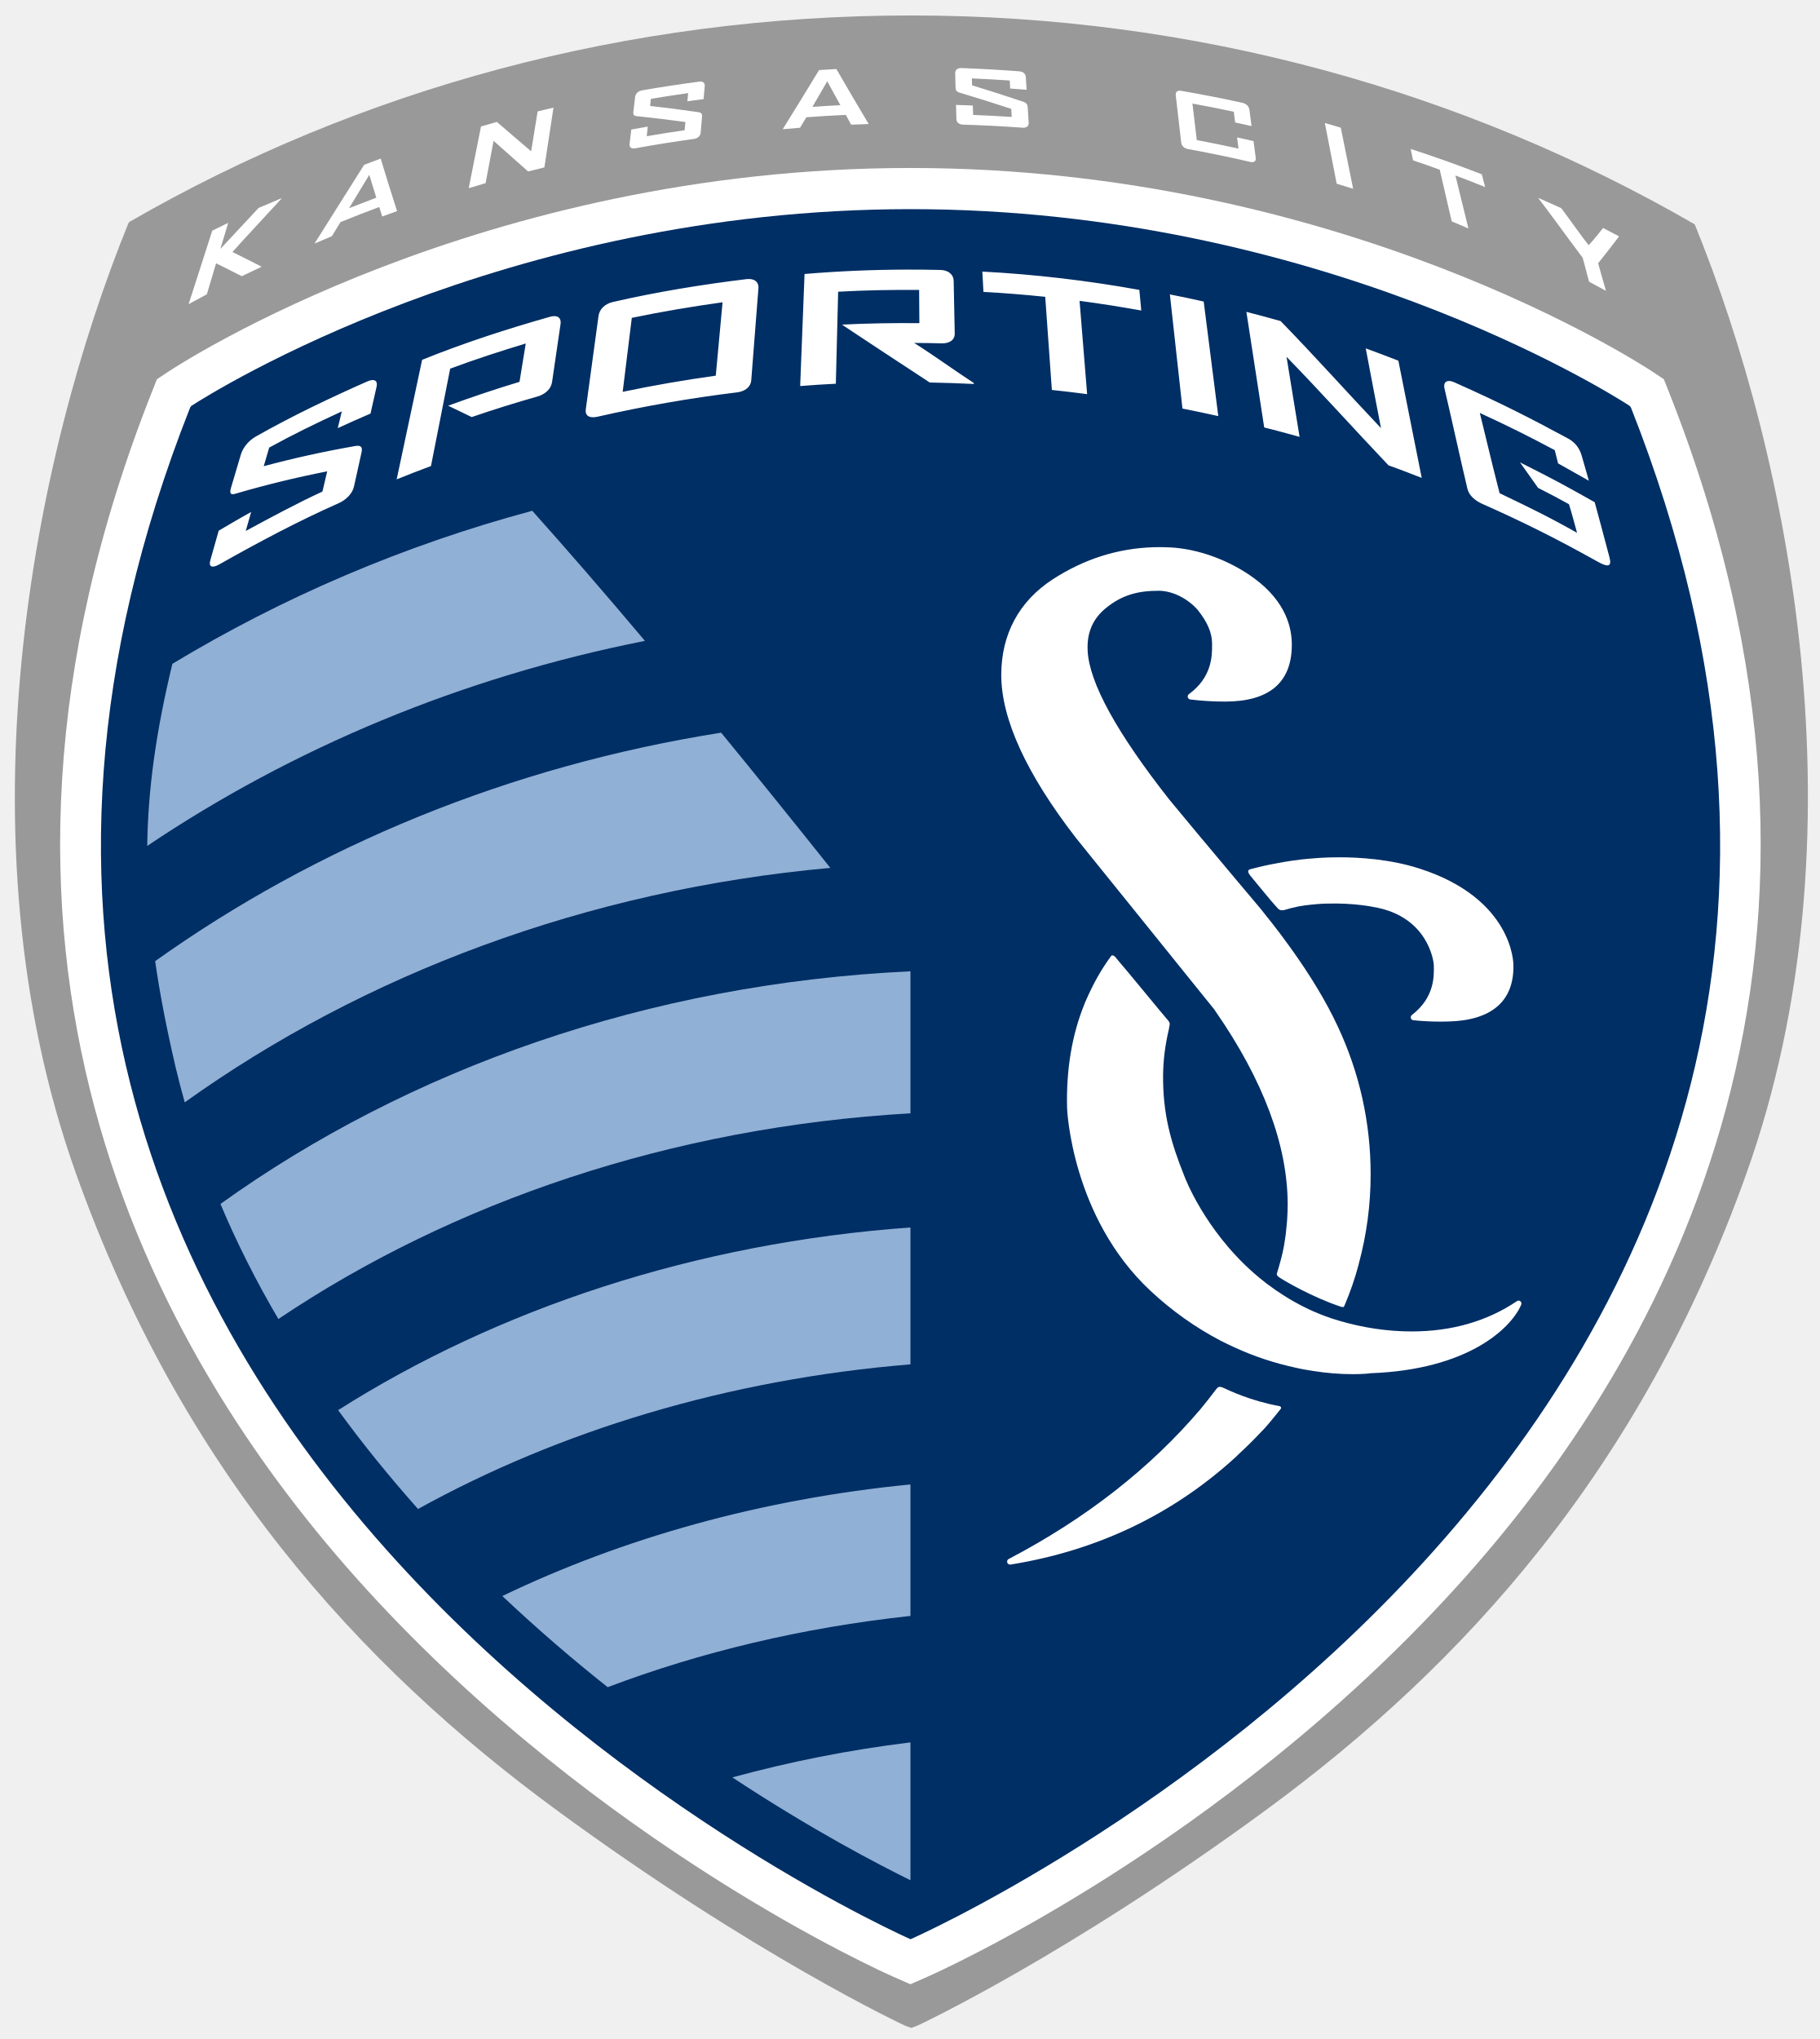
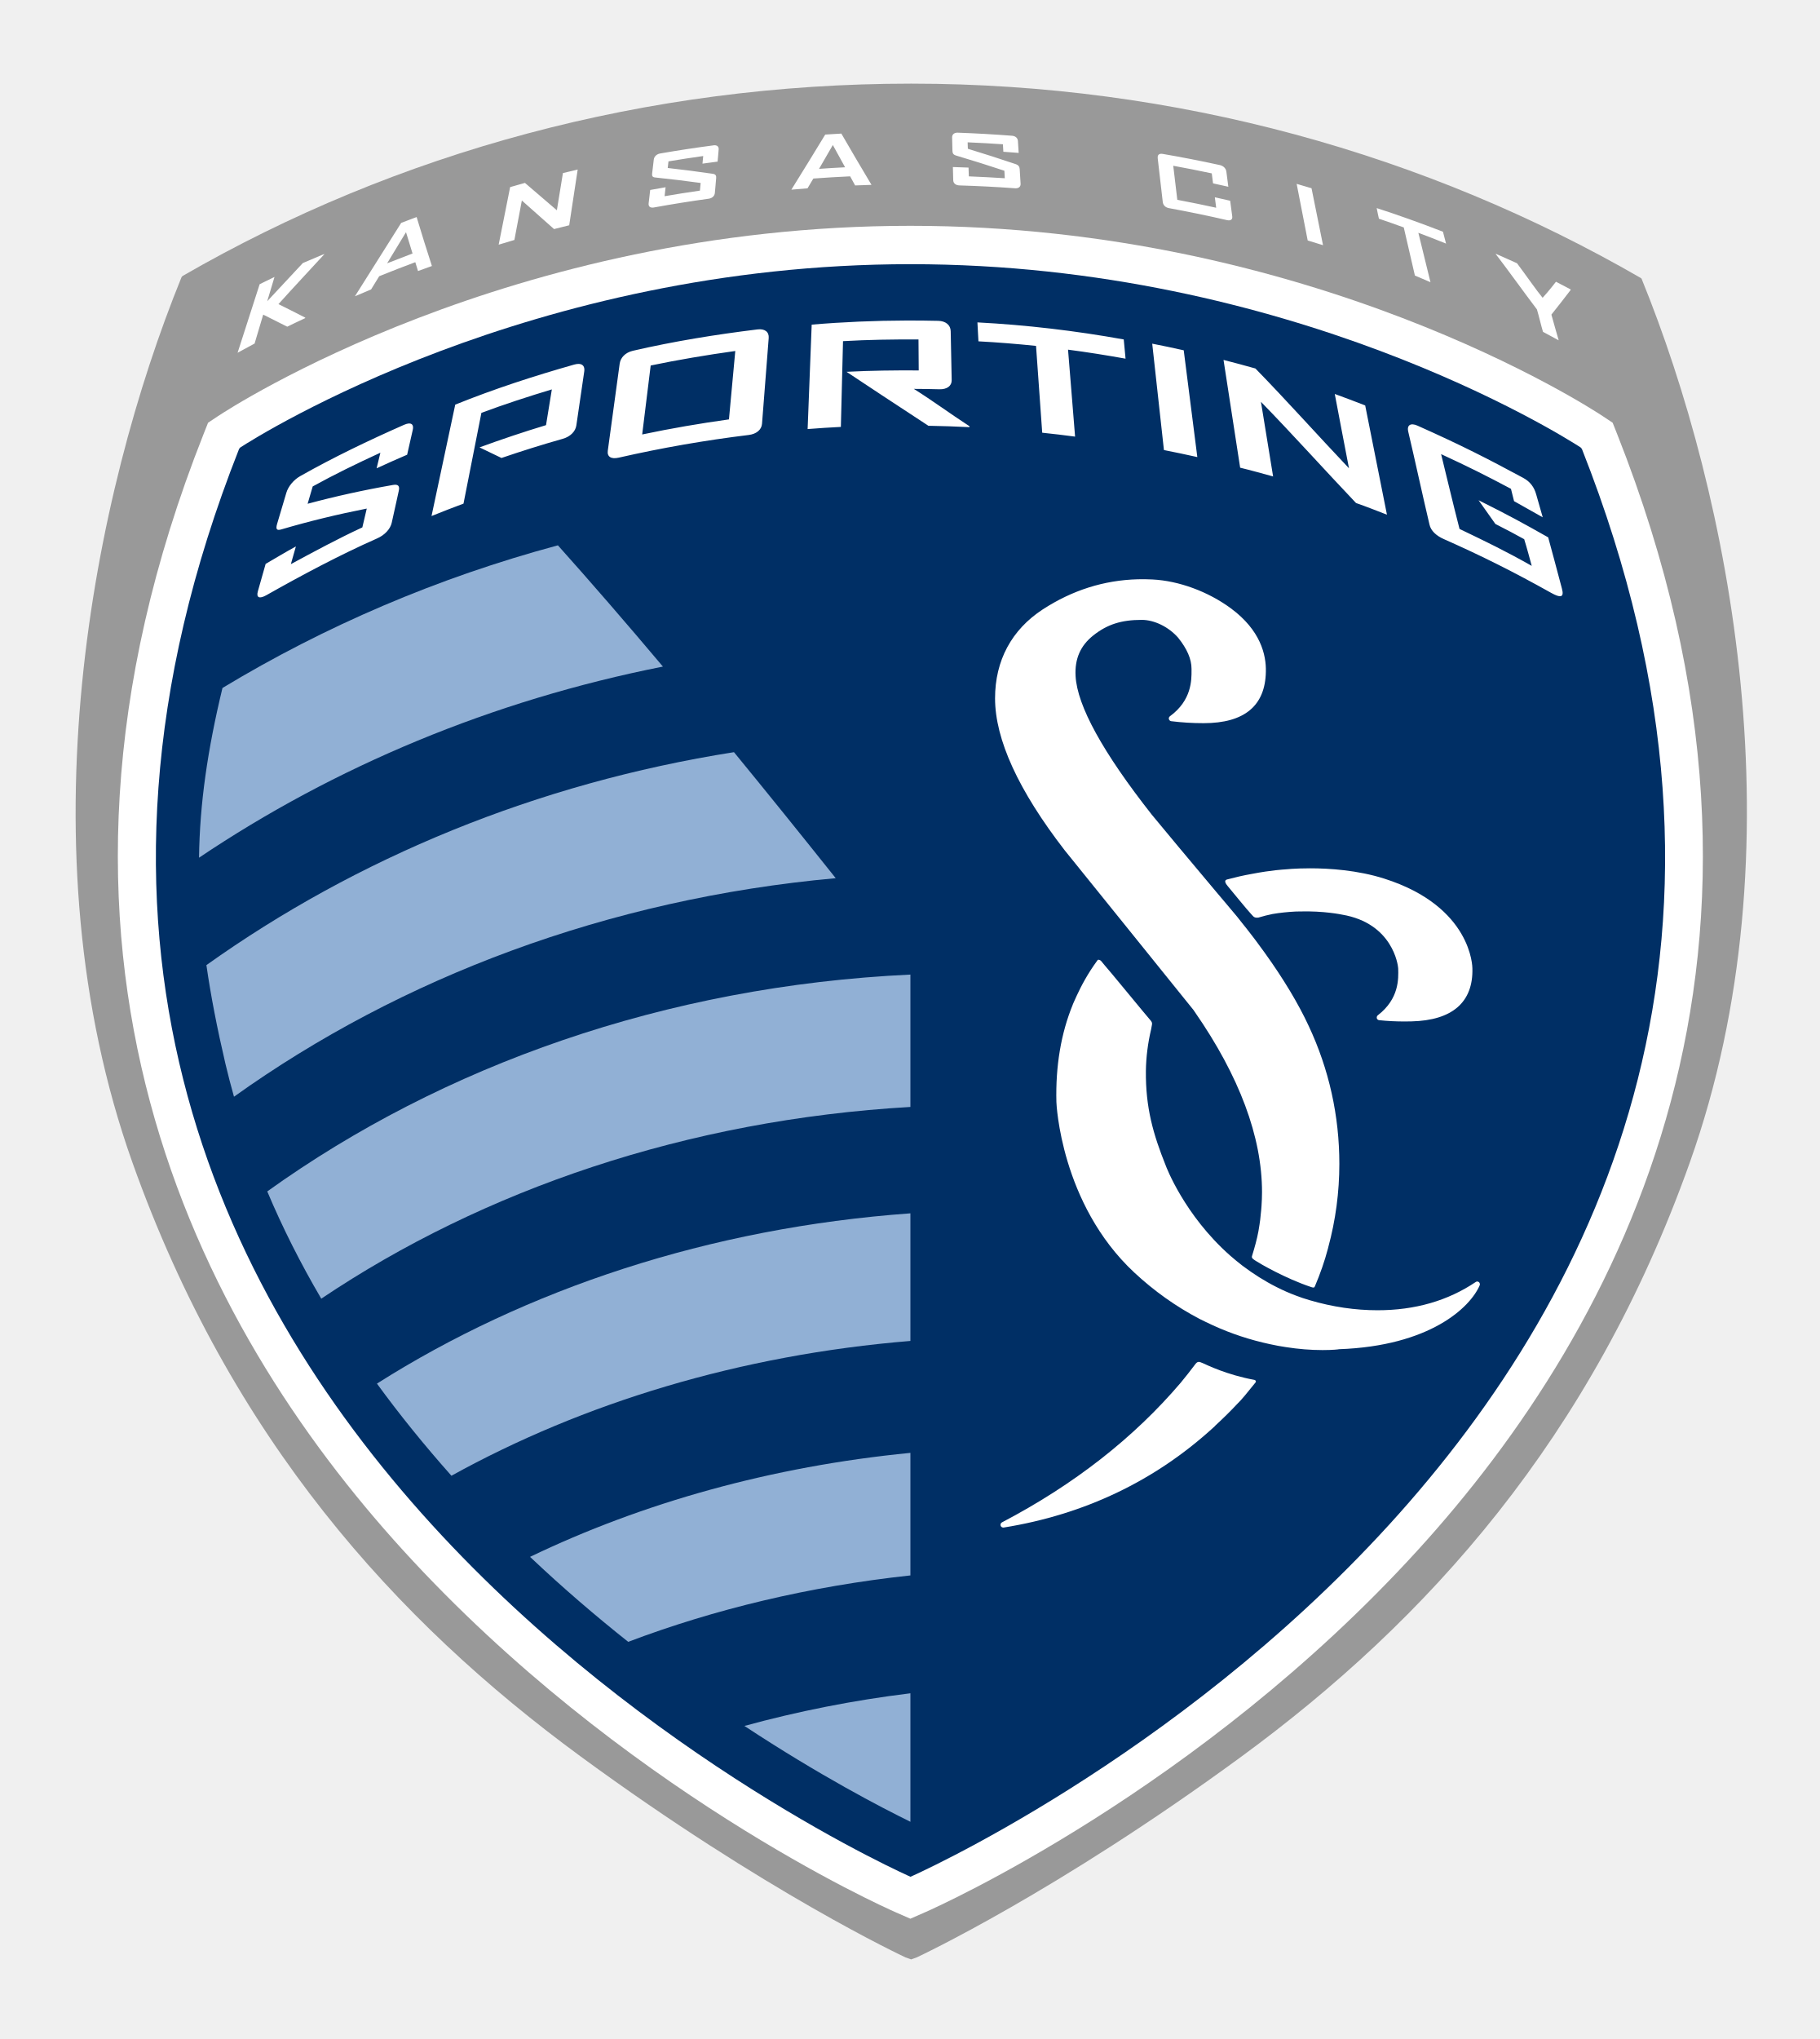
- <svg xmlns="http://www.w3.org/2000/svg" xml:space="preserve" height="153.67" viewBox="0 0 137.168 153.673" width="137.17" version="1.1">
+ <svg xmlns="http://www.w3.org/2000/svg" xml:space="preserve" height="153.67" viewBox="-5 0 147.168 153.673" width="137.17" version="1.1">
  <g transform="matrix(1.25 0 0 -1.25 -695.36 401.91)">
    <g>
      <path d="m658.5 307.98c-0.004 0.007-0.031 0.033-0.042 0.04-13.864 8.007-30.064 12.573-47.203 12.576v0.001h-0.032l-0.002-0.001c-17.13-0.003-33.259-4.44-47.119-12.441-0.016-0.01-0.064-0.066-0.071-0.085-5.691-13.979-10.404-36.973-3.17-57.275 6.354-17.839 17.013-29.624 29.002-38.413 11.989-8.788 20.907-12.942 21.005-12.989l0.371-0.134 0.371 0.134c0.097 0.047 9.015 4.201 21.004 12.989 11.989 8.789 22.648 20.574 29.002 38.413 7.24 20.319 2.58 43.211-3.116 57.185" fill="#999" />
      <path d="m610.19 202.33c-0.715 0.315-17.682 7.883-31.82 23.392-13.201 14.481-26.156 38.766-12.907 72.216l0.287 0.724 0.649 0.431c0.757 0.503 18.841 12.307 44.791 12.307 25.953 0 44.034-11.804 44.791-12.307l0.648-0.431 0.288-0.724c13.249-33.45 0.294-57.735-12.907-72.216-14.138-15.509-31.106-23.077-31.82-23.392l-1-0.439" fill="#fff" />
      <path d="m654.65 296.94c-0.01 0.029-0.06 0.103-0.111 0.136-1.298 0.838-18.81 11.842-43.34 11.842-24.61 0-42.157-11.076-43.353-11.85-0.043-0.028-0.086-0.094-0.096-0.12-24.648-62.396 43.449-92.343 43.449-92.343s68.09 29.944 43.451 92.335" fill="#002f65" />
      <path d="m72.465 5.131c-0.288-0.009-0.468 0.138-0.463 0.383 0.01 0.366 0.019 0.733 0.027 1.101 0.007 0.195 0.078 0.308 0.33 0.377 1.287 0.383 2.577 0.789 3.87 1.217 0.01 0.204 0.021 0.405 0.033 0.607-0.967-0.062-1.936-0.114-2.908-0.152-0.008-0.236-0.016-0.471-0.024-0.709-0.421-0.018-0.843-0.032-1.266-0.045 0.008 0.355 0.018 0.71 0.028 1.066 0.005 0.246 0.202 0.41 0.498 0.42 1.504 0.045 3.003 0.122 4.494 0.231 0.295 0.021 0.472-0.12 0.457-0.367-0.025-0.398-0.05-0.797-0.074-1.193-0.013-0.19-0.103-0.32-0.34-0.398-1.288-0.434-2.572-0.846-3.852-1.236-0.006-0.174-0.011-0.346-0.017-0.521 0.954 0.041 1.906 0.092 2.853 0.158 0.013 0.2 0.022 0.404 0.034 0.605 0.413 0.029 0.826 0.058 1.24 0.092l-0.061-0.963c-0.014-0.237-0.198-0.403-0.478-0.424-1.455-0.113-2.915-0.194-4.381-0.248zm-9.422 0.074c-0.435 0.022-0.869 0.051-1.303 0.08-0.892 1.47-1.803 2.95-2.732 4.443v0.012c0.434-0.039 0.866-0.076 1.299-0.109 0.158-0.263 0.316-0.529 0.472-0.791 0.992-0.074 1.982-0.133 2.975-0.178 0.135 0.245 0.27 0.49 0.404 0.736 0.439-0.019 0.879-0.033 1.317-0.047v-0.012c-0.829-1.387-1.641-2.765-2.432-4.135zm-0.688 0.924c0.327 0.599 0.658 1.198 0.991 1.801-0.702 0.035-1.403 0.077-2.106 0.127 0.375-0.645 0.748-1.286 1.115-1.928zm-9.648 0.027c-1.435 0.188-2.876 0.407-4.318 0.658-0.284 0.051-0.486 0.244-0.516 0.494-0.044 0.376-0.088 0.753-0.133 1.131-0.024 0.199 0.03 0.302 0.272 0.318 1.213 0.126 2.431 0.273 3.652 0.441-0.02 0.206-0.039 0.412-0.059 0.619-0.951 0.136-1.902 0.287-2.857 0.452 0.026-0.242 0.054-0.484 0.08-0.725-0.414 0.071-0.828 0.144-1.244 0.221-0.04 0.362-0.086 0.726-0.127 1.088-0.03 0.253 0.138 0.379 0.43 0.326 1.476-0.269 2.948-0.503 4.416-0.705 0.29-0.04 0.49-0.222 0.511-0.471 0.035-0.405 0.071-0.807 0.106-1.211 0.016-0.191-0.053-0.306-0.279-0.336-1.218-0.18-2.43-0.334-3.639-0.469 0.019-0.179 0.039-0.356 0.059-0.535 0.937-0.156 1.874-0.302 2.81-0.432-0.02 0.206-0.039 0.411-0.059 0.615 0.409-0.058 0.816-0.112 1.223-0.164 0.026-0.328 0.059-0.654 0.086-0.981 0.021-0.242-0.139-0.372-0.414-0.336zm36.137 0.688c-0.159 0.029-0.237 0.152-0.215 0.344 0.137 1.189 0.275 2.374 0.41 3.553 0.03 0.251 0.215 0.441 0.5 0.492 1.558 0.285 3.126 0.607 4.699 0.971 0.289 0.066 0.455-0.052 0.42-0.307-0.054-0.42-0.112-0.841-0.168-1.261-0.412-0.096-0.826-0.19-1.24-0.28 0.036 0.283 0.073 0.565 0.109 0.846-1.051-0.232-2.102-0.446-3.144-0.642-0.109-0.915-0.22-1.831-0.328-2.752 1.035 0.188 2.072 0.392 3.115 0.615 0.034 0.269 0.071 0.538 0.103 0.807 0.412 0.089 0.823 0.18 1.237 0.275-0.054-0.41-0.105-0.818-0.16-1.227-0.035-0.259-0.241-0.465-0.526-0.527-1.551-0.34-3.095-0.64-4.629-0.904-0.07-0.012-0.13-0.012-0.183-0.002zm-47.125 1.271c-0.398 0.091-0.796 0.186-1.194 0.283-0.162 0.993-0.326 1.997-0.49 3.008-0.88-0.751-1.739-1.489-2.582-2.213-0.399 0.11-0.797 0.224-1.197 0.34-0.305 1.531-0.614 3.083-0.928 4.655 0.425-0.13 0.85-0.258 1.272-0.381 0.202-1.073 0.404-2.138 0.603-3.192 0.85 0.756 1.717 1.527 2.604 2.311 0.41-0.105 0.819-0.209 1.226-0.307 0.231-1.52 0.459-3.021 0.686-4.504zm58.148 1.154c0.293 1.508 0.593 3.034 0.893 4.579 0.41 0.123 0.83 0.251 1.24 0.381-0.31-1.552-0.62-3.087-0.93-4.604-0.4-0.122-0.8-0.242-1.203-0.355zm6.473 1.96c0.06 0.285 0.11 0.57 0.18 0.858 0.65 0.221 1.33 0.457 2.01 0.707 0.3 1.27 0.59 2.565 0.9 3.889 0.41 0.175 0.83 0.354 1.26 0.539-0.33-1.359-0.66-2.691-0.98-3.994 0.73 0.275 1.48 0.563 2.24 0.871-0.08-0.323-0.17-0.641-0.25-0.959-1.89-0.732-3.67-1.366-5.36-1.911zm-77.647 0.725c-0.413 0.155-0.831 0.312-1.248 0.471-1.201 1.915-2.446 3.885-3.73 5.916-0.001 0.005-0.002 0.01-0.002 0.015 0.432-0.188 0.866-0.37 1.297-0.548 0.221-0.359 0.44-0.714 0.656-1.069 0.978-0.396 1.95-0.775 2.92-1.135 0.071 0.238 0.145 0.477 0.219 0.715 0.372-0.137 0.746-0.27 1.117-0.404 0.001-0.004 0.001-0.007 0.004-0.014-0.433-1.332-0.843-2.647-1.233-3.947zm-0.859 1.225c0.171 0.571 0.348 1.146 0.529 1.722-0.683 0.257-1.369 0.522-2.056 0.793 0.515-0.847 1.024-1.685 1.527-2.515zm88.136 1.744c0 0.012 0 0.024 0.01 0.037 1.04 1.357 2.21 2.997 3.32 4.463 0.17 0.571 0.32 1.24 0.49 1.812 0.42 0.224 0.84 0.452 1.27 0.686-0.18-0.586-0.42-1.494-0.59-2.078 0.52-0.656 1.05-1.323 1.56-1.998 0-0.015-0.01-0.03-0.01-0.043-0.47-0.239-1.18-0.617-1.18-0.617s-0.6 0.78-1.08 1.298c-0.52-0.632-1.29-1.75-2.07-2.793-0.41-0.183-1.32-0.592-1.72-0.767zm-94.726 0.019c0.003-0.012-0.2 0.082-0.197 0.071-0.471 0.205-1.559 0.662-1.559 0.662l-2.879 3.088s0.399-1.325 0.59-1.965c-0.396 0.191-0.797 0.385-1.201 0.586-0.557 1.73-1.151 3.574-1.785 5.543 0.461-0.254 0.92-0.503 1.375-0.744 0.239-0.802 0.472-1.582 0.697-2.34 0.634 0.314 1.282 0.64 1.944 0.976 0.571-0.282 0.891-0.425 1.449-0.691 0.003-0.014 0.005-0.027 0.008-0.041-0.837-0.424-1.378-0.706-2.168-1.092 1.112-1.24 2.724-2.959 3.726-4.053zm47.07 5.379c-2.569 0.008-5.128 0.116-7.669 0.332-0.112 2.827-0.221 5.675-0.329 8.444 0.894-0.072 1.789-0.129 2.688-0.174 0.057-2.251 0.115-4.646 0.174-6.934 2.027-0.116 4.063-0.149 6.105-0.136 0.005 0.822 0.012 1.686 0.018 2.503-1.951-0.013-3.901 0.012-5.838 0.112 0.455 0.31 4.857 3.214 6.621 4.363 1.106 0.019 2.214 0.056 3.32 0.111-0.001-0.023-0.002-0.051-0.002-0.076-1.598-1.039-2.953-2.049-4.496-3.017 0.784 0.002 1.282 0.011 2.067 0.031 0.61 0.016 1.004-0.267 0.994-0.74-0.028-1.294-0.053-2.655-0.08-3.961-0.01-0.494-0.409-0.82-1-0.832-0.859-0.02-1.716-0.028-2.573-0.026zm5.735 0.151c0.029 0.555 0.052 0.978 0.082 1.531 1.552 0.082 3.104 0.209 4.658 0.369 0.168 2.308 0.335 4.773 0.5 7.02 0.886 0.093 1.773 0.198 2.658 0.316-0.187-2.251-0.375-4.718-0.57-7.031 1.554 0.202 3.106 0.451 4.652 0.728-0.056-0.557-0.091-0.992-0.146-1.554-3.925-0.707-7.895-1.174-11.834-1.379zm-17.791 0.568c-3.391 0.416-6.746 0.959-10.076 1.727-0.597 0.138-0.998 0.544-1.067 1.043-0.317 2.331-0.649 4.752-0.961 7.039-0.066 0.482 0.263 0.701 0.885 0.56 3.466-0.789 6.982-1.404 10.512-1.834 0.622-0.075 1.038-0.422 1.076-0.902 0.179-2.269 0.358-4.622 0.541-6.936 0.039-0.495-0.315-0.771-0.91-0.697zm31.928 1.152c0.311 2.832 0.634 5.772 0.947 8.602 0.902 0.179 1.803 0.368 2.701 0.568-0.363-2.84-0.736-5.792-1.1-8.634-0.846-0.19-1.697-0.369-2.548-0.536zm-33.721 0.592c-0.163 1.783-0.349 3.776-0.512 5.531-2.356 0.329-4.689 0.728-7.017 1.219 0.218-1.764 0.467-3.786 0.687-5.576 2.164-0.453 4.542-0.853 6.842-1.174zm39.488 0.723c0.451 2.907 0.908 5.9 1.344 8.713 0.895 0.217 1.781 0.467 2.666 0.709-0.319-1.927-0.659-4.064-0.984-6.035 2.518 2.578 5.131 5.493 7.691 8.183 0.84 0.293 1.61 0.598 2.5 0.943-0.56-2.8-1.18-5.932-1.76-8.833-0.82-0.319-1.64-0.631-2.46-0.928 0.36 1.942 0.79 4.112 1.15 6.01-2.53-2.668-5.074-5.515-7.567-8.069-0.842-0.237-1.727-0.477-2.58-0.693zm-52.133 0.322c-0.108-0.005-0.236 0.012-0.381 0.053-3.258 0.925-6.461 1.963-9.623 3.24-0.625 2.944-1.294 6.063-1.918 9.008 0.857-0.348 1.72-0.68 2.586-1.004 0.469-2.379 0.978-4.961 1.448-7.34 1.883-0.701 3.779-1.316 5.697-1.896-0.145 0.903-0.326 1.987-0.471 2.89-1.807 0.547-3.6 1.147-5.379 1.799 0.584 0.28 1.175 0.566 1.778 0.856 1.64-0.562 3.294-1.079 4.959-1.551 0.603-0.173 1.025-0.588 1.095-1.084 0.204-1.419 0.437-2.945 0.639-4.363 0.054-0.373-0.103-0.592-0.43-0.608zm-13.795 4.82c-0.101 0.012-0.22 0.048-0.357 0.108-2.865 1.266-5.635 2.59-8.385 4.142-0.54 0.305-0.979 0.84-1.131 1.364-0.227 0.785-0.514 1.713-0.742 2.5-0.121 0.415-0.057 0.576 0.379 0.437 2.211-0.65 4.501-1.207 6.871-1.674-0.101 0.422-0.255 1.102-0.357 1.522-1.937 0.896-3.895 1.95-5.782 2.972 0.138-0.5 0.269-0.932 0.407-1.431-0.813 0.44-1.643 0.946-2.446 1.41-0.217 0.755-0.409 1.455-0.627 2.209-0.151 0.522 0.119 0.644 0.69 0.32 2.906-1.641 5.935-3.255 8.963-4.593 0.597-0.263 1.056-0.75 1.17-1.256 0.188-0.82 0.382-1.747 0.568-2.569 0.091-0.39-0.021-0.57-0.461-0.494-2.38 0.415-4.683 0.924-6.908 1.522 0.101-0.369 0.31-1.033 0.412-1.403 1.75-0.963 3.551-1.845 5.473-2.726-0.103 0.421-0.202 0.841-0.305 1.261 0.818-0.377 1.641-0.744 2.469-1.099 0.151-0.668 0.302-1.335 0.453-2.002 0.085-0.37-0.05-0.553-0.354-0.52zm81.245 0.069c-0.32-0.023-0.47 0.193-0.38 0.578 0.57 2.415 1.15 5.116 1.72 7.521 0.11 0.51 0.56 0.911 1.15 1.172 3.1 1.375 5.65 2.653 8.7 4.358 0.72 0.401 1.07 0.404 0.86-0.356-0.38-1.437-0.88-3.306-1.11-4.138-2.21-1.247-3.03-1.697-5.63-3.002l1.36 1.919c1.18 0.603 1.39 0.717 2.33 1.233 0.22 0.705 0.46 1.605 0.61 2.156-2.15-1.214-3.67-1.946-5.84-2.986-0.57-2.223-1.03-4.18-1.49-6.049 2.22 1.025 3.66 1.747 5.65 2.805 0.11 0.447 0.25 0.998 0.25 0.998l2.32 1.306s-0.33-1.175-0.53-1.855c-0.16-0.575-0.48-1.023-1.04-1.328-2.92-1.574-4.96-2.621-8.56-4.229-0.14-0.062-0.26-0.096-0.37-0.103zm-22.249 12.525c-2.741 0.073-5.309 0.89-7.685 2.434-2.528 1.651-3.861 4.139-3.861 7.193 0 3.324 1.895 7.457 5.636 12.293 1.644 2.03 3.283 4.063 4.92 6.096l4.74 5.879c0.004 0.008 0.031 0.038 0.036 0.045l0.056 0.068c0.219 0.274 0.44 0.542 0.653 0.809l0.105 0.154c3.611 5.206 5.445 10.111 5.445 14.58 0 0.377-0.016 0.754-0.041 1.127l-0.023 0.293c-0.023 0.27-0.051 0.539-0.082 0.806l-0.008 0.059c-0.015 0.12-0.032 0.235-0.051 0.358-0.023 0.172-0.054 0.346-0.084 0.517-0.118 0.641-0.302 1.305-0.523 2.02-0.059 0.173 0.159 0.283 0.32 0.39 0.278 0.185 2.353 1.405 4.476 2.112 0.18 0.058 0.24 0.058 0.29-0.057 0.44-1.034 0.79-2.041 1.06-3.063 0.01-0.031 0.01-0.056 0.02-0.087 0.6-2.204 0.9-4.476 0.9-6.756 0-3.883-0.83-7.637-2.48-11.155-0.841-1.812-2.036-3.802-3.555-5.916-0.226-0.317-0.46-0.636-0.703-0.959-0.064-0.083-0.127-0.17-0.193-0.255l-0.184-0.239c-0.242-0.316-0.493-0.64-0.752-0.955-0.131-0.174-0.264-0.339-0.406-0.515-0.19-0.22-0.375-0.441-0.559-0.665l-0.394-0.47c-0.236-0.276-0.47-0.55-0.703-0.832l-0.996-1.188c-1.424-1.695-2.844-3.391-4.241-5.084-3.963-5.036-6.039-8.809-6.166-11.213-0.077-1.388 0.392-2.464 1.442-3.291 1.123-0.887 2.256-1.25 3.91-1.25 1.016 0 2.17 0.566 2.935 1.434 0.734 0.912 1.09 1.74 1.09 2.523v0.116c0.005 0.791 0.017 2.431-1.748 3.722-0.071 0.055-0.107 0.144-0.082 0.231 0.023 0.087 0.096 0.153 0.186 0.166 0.848 0.107 1.73 0.16 2.625 0.16 3.296 0 4.988-1.404 5.031-4.174 0.031-1.355-0.43-3.341-2.83-5.111-1.84-1.356-4.207-2.228-6.34-2.334-0.399-0.02-0.794-0.026-1.186-0.016zm13.929 23.371c-1.22 0-2.021 0.088-2.04 0.09-0.042 0.003-1.071 0.054-2.65 0.359-0.749 0.133-1.321 0.269-2.037 0.457-0.264 0.082-0.079 0.354 0.056 0.516 0.232 0.276 1.652 2.019 1.881 2.248 0.198 0.196 0.231 0.36 0.61 0.315 0.397-0.118 0.786-0.22 1.152-0.291 0.596-0.102 1.217-0.164 1.836-0.198 0.127-0.001 0.238-0.005 0.332-0.007 1.99-0.057 3.42 0.252 3.44 0.255 4.14 0.695 4.53 4.136 4.54 4.27l0.01 0.107c0.02 0.788 0.09 2.426-1.65 3.764-0.07 0.055-0.1 0.148-0.08 0.238 0.02 0.085 0.1 0.149 0.19 0.157 0.67 0.071 1.36 0.105 2.05 0.105 0.19 0 0.38-0.003 0.57-0.008 1.64-0.04 2.88-0.422 3.71-1.135 0.84-0.723 1.25-1.792 1.21-3.156 0-0.054-0.01-4.985-7.12-7.25-2.17-0.692-4.47-0.836-6.01-0.836zm-17.165 7.401c-0.82 1.107-1.348 2.127-1.703 2.894-0.071 0.151-0.142 0.305-0.207 0.457-0.037 0.081-0.072 0.157-0.104 0.235-0.005 0.013-0.009 0.028-0.013 0.041-0.95 2.32-1.396 4.967-1.322 7.871 0 0.082 0.336 8.222 6.294 13.781 1.608 1.5 3.379 2.755 5.266 3.745 0.364 0.18 0.721 0.36 1.08 0.52 1.48 0.68 3.034 1.19 4.621 1.53 0.473 0.11 0.91 0.18 1.297 0.24 1.016 0.16 2.016 0.24 2.976 0.24 0.84 0 1.32-0.06 1.32-0.07 7.35-0.26 10.61-3.37 11.38-5.164 0.04-0.093 0.01-0.195-0.06-0.26-0.08-0.061-0.18-0.068-0.26-0.01-2.25 1.514-4.91 2.284-7.94 2.284-1.8 0-3.64-0.27-5.47-0.807-0.43-0.124-0.78-0.244-1.116-0.373-0.552-0.206-1.063-0.431-1.574-0.691-0.955-0.479-1.893-1.071-2.783-1.745-0.34-0.263-0.665-0.532-0.973-0.8-3.724-3.283-5.2-7.239-5.215-7.286-1.016-2.528-1.636-4.688-1.605-7.656 0.016-1.122 0.16-2.249 0.422-3.355 0.002-0.003 0-0.008 0.002-0.01 0.018-0.076 0.066-0.363 0.066-0.363 0.038-0.155-0.035-0.266-0.129-0.371-0.232-0.252-3.506-4.249-3.711-4.455-0.174-0.174-0.298-0.485-0.539-0.422zm8.117 32.514c-0.093 0.02-0.17 0.09-0.277 0.24-0.357 0.48-0.74 0.96-1.135 1.44-3.785 4.45-8.645 8.25-14.455 11.29-0.1 0.05-0.142 0.16-0.109 0.27 0.031 0.09 0.115 0.15 0.209 0.15h0.035c6.532-1.05 12.238-3.77 16.975-8.1 0.021-0.02 0.04-0.04 0.078-0.07l0.062-0.07c0.648-0.6 1.231-1.17 1.762-1.74 0.339-0.32 0.826-0.92 1.492-1.75 0.074-0.1 0.003-0.19-0.088-0.21-2.235-0.41-3.829-1.2-4.168-1.35-0.177-0.08-0.287-0.12-0.381-0.1z" transform="matrix(.8 0 0 -.8 556.29 321.53)" fill="#fff" />
      <path d="m40.119 38.498c-9.722 2.614-18.844 6.531-27.129 11.535-1.211 5.018-1.838 9.357-1.896 13.723 10.947-7.358 23.676-12.715 37.519-15.453-2.982-3.54-5.8-6.792-8.494-9.805zm14.24 16.725c-15.96 2.516-30.536 8.571-42.668 17.218 0.357 2.484 0.867 5.105 1.536 7.967 0.21 0.895 0.446 1.785 0.695 2.674 13.465-9.629 30.232-16.001 48.666-17.67-2.874-3.604-5.612-6.999-8.229-10.189zm14.27 17.984c-19.796 0.925-37.841 7.366-52.016 17.533 1.238 2.94 2.699 5.831 4.367 8.672 13.115-8.81 29.583-14.461 47.649-15.502v-10.703zm0 19.305c-16.241 1.171-31.098 6.131-43.145 13.768 1.842 2.53 3.855 5.01 6.024 7.45 10.635-5.88 23.327-9.77 37.121-10.9v-10.318zm0 19.368c-11.25 1.1-21.699 4.05-30.764 8.41 2.644 2.5 5.318 4.79 7.94 6.87 6.976-2.64 14.666-4.49 22.824-5.37v-9.91zm0 19.44c-4.663 0.57-9.153 1.47-13.426 2.64 6.098 4.02 11.085 6.6 13.426 7.75v-10.39z" transform="matrix(.8 0 0 -.8 556.29 321.53)" fill="#91b0d5" />
    </g>
  </g>
</svg>
